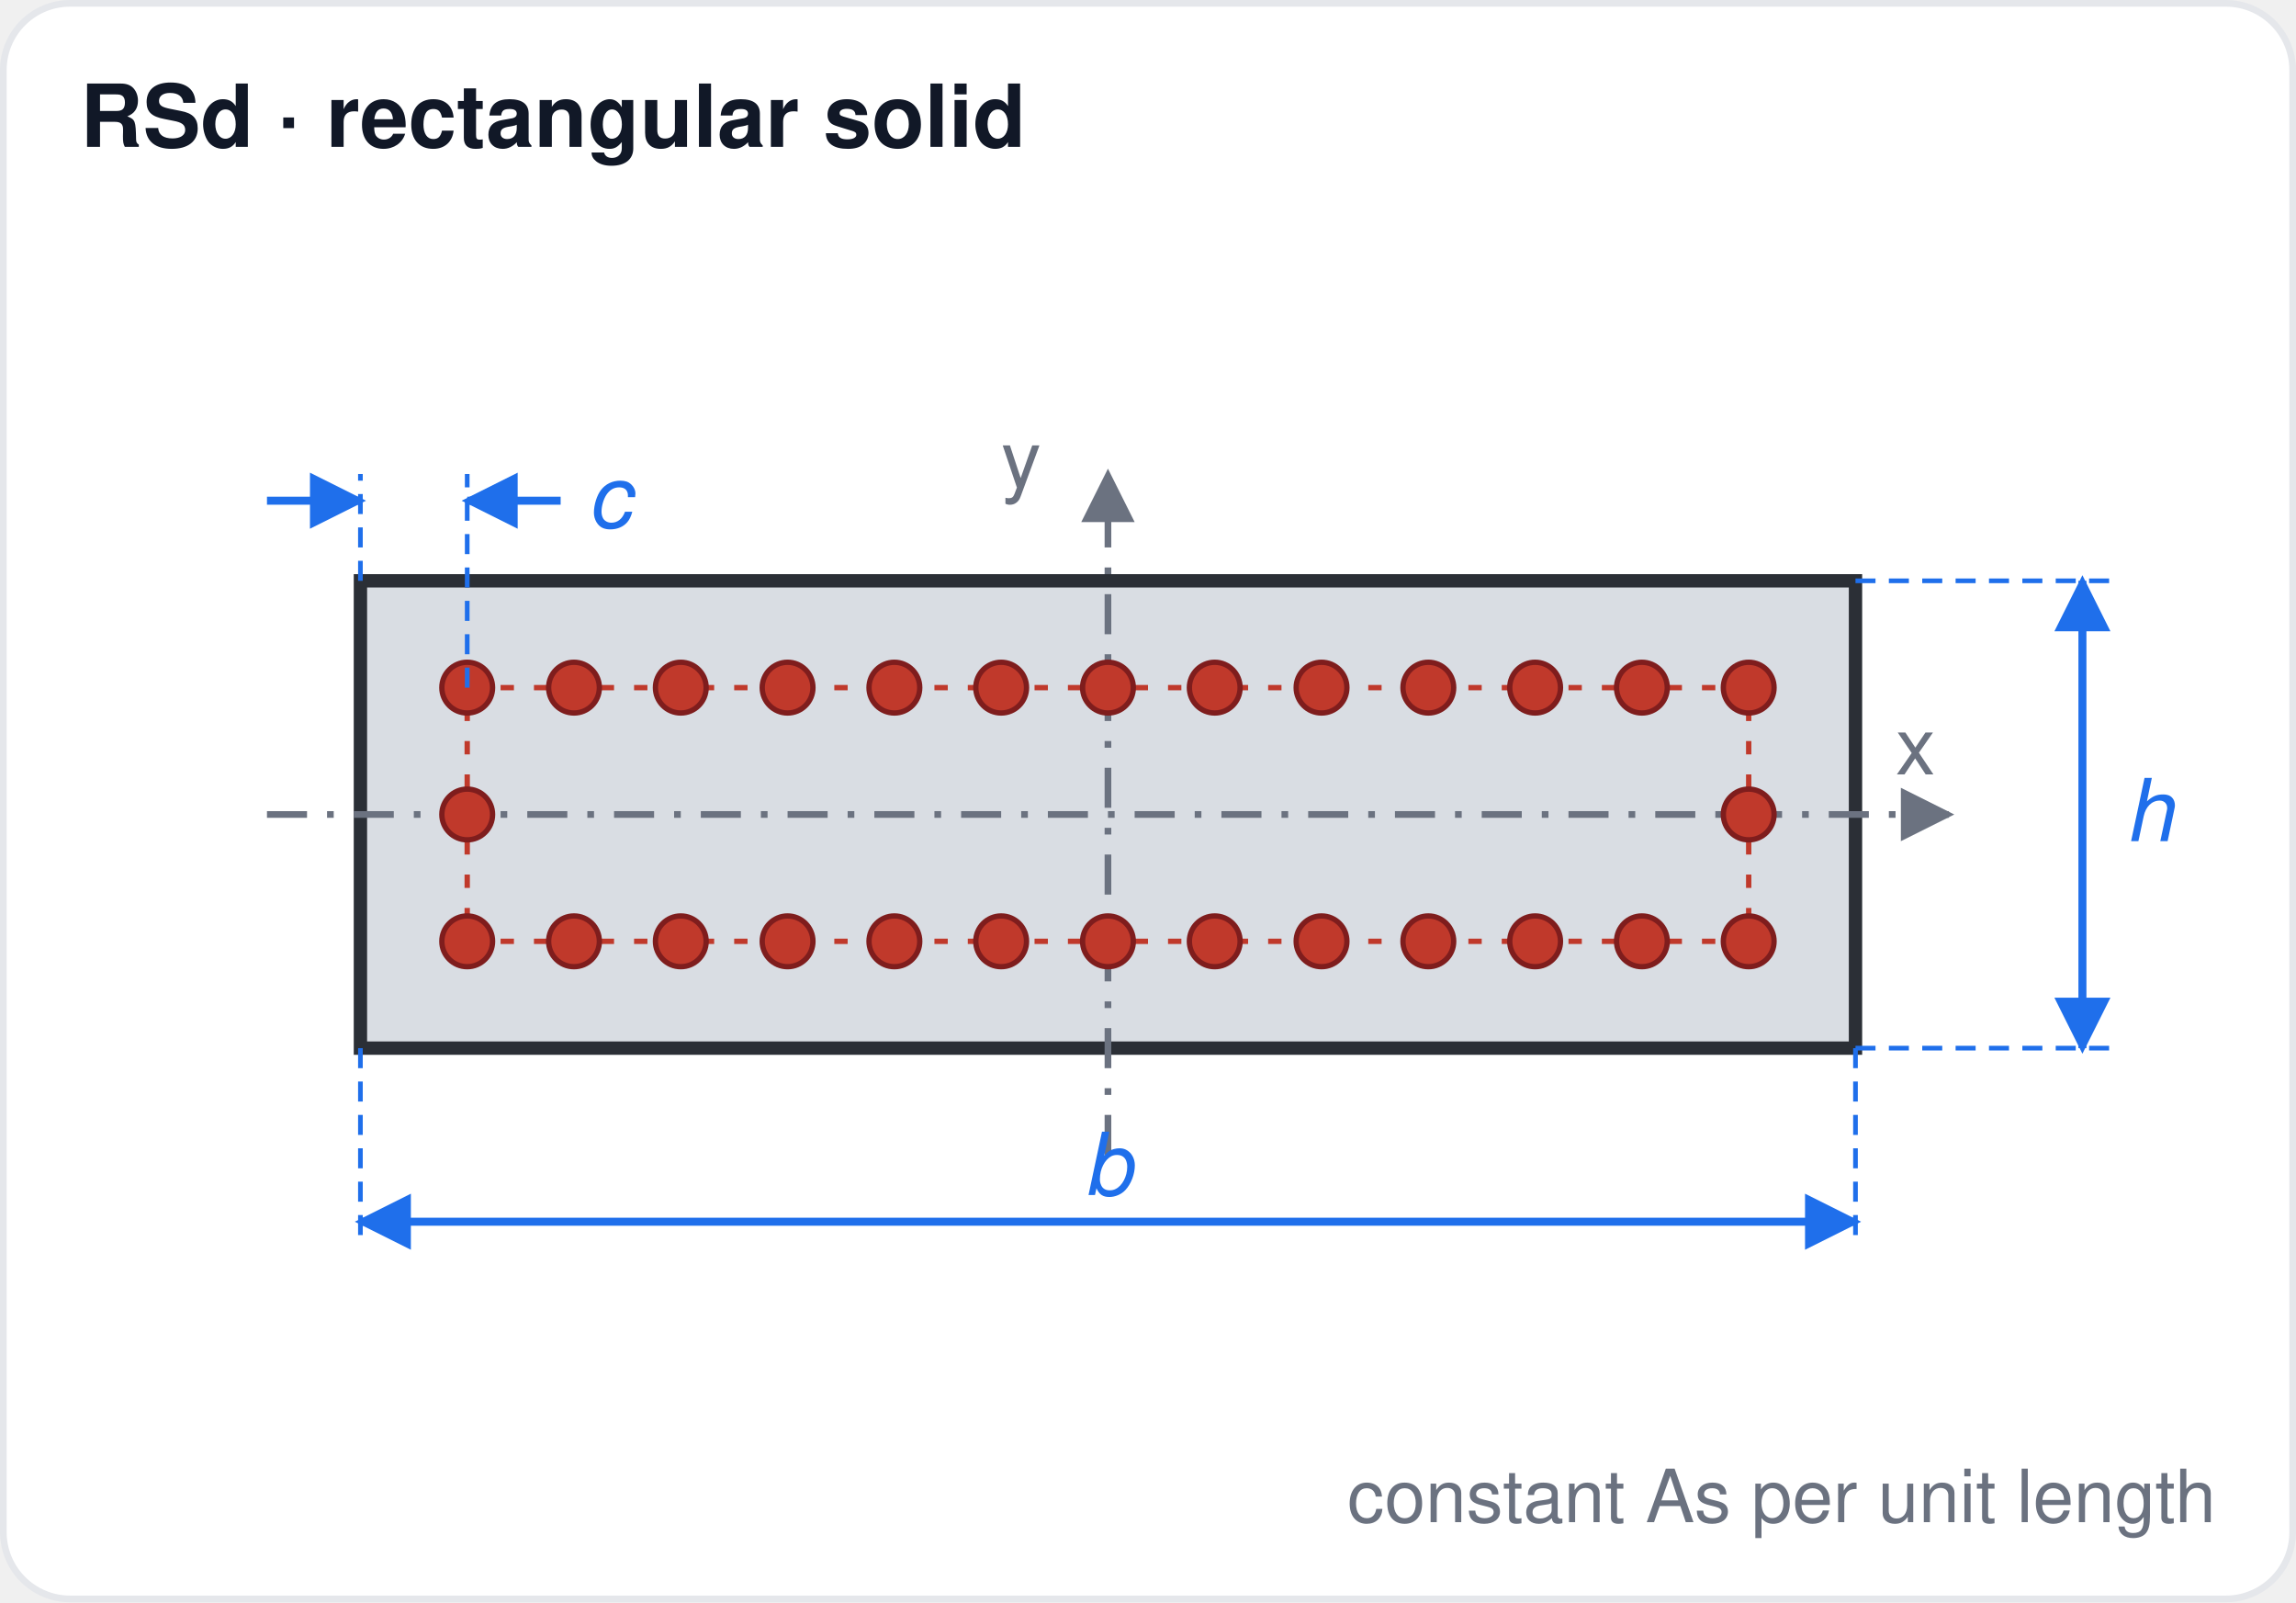
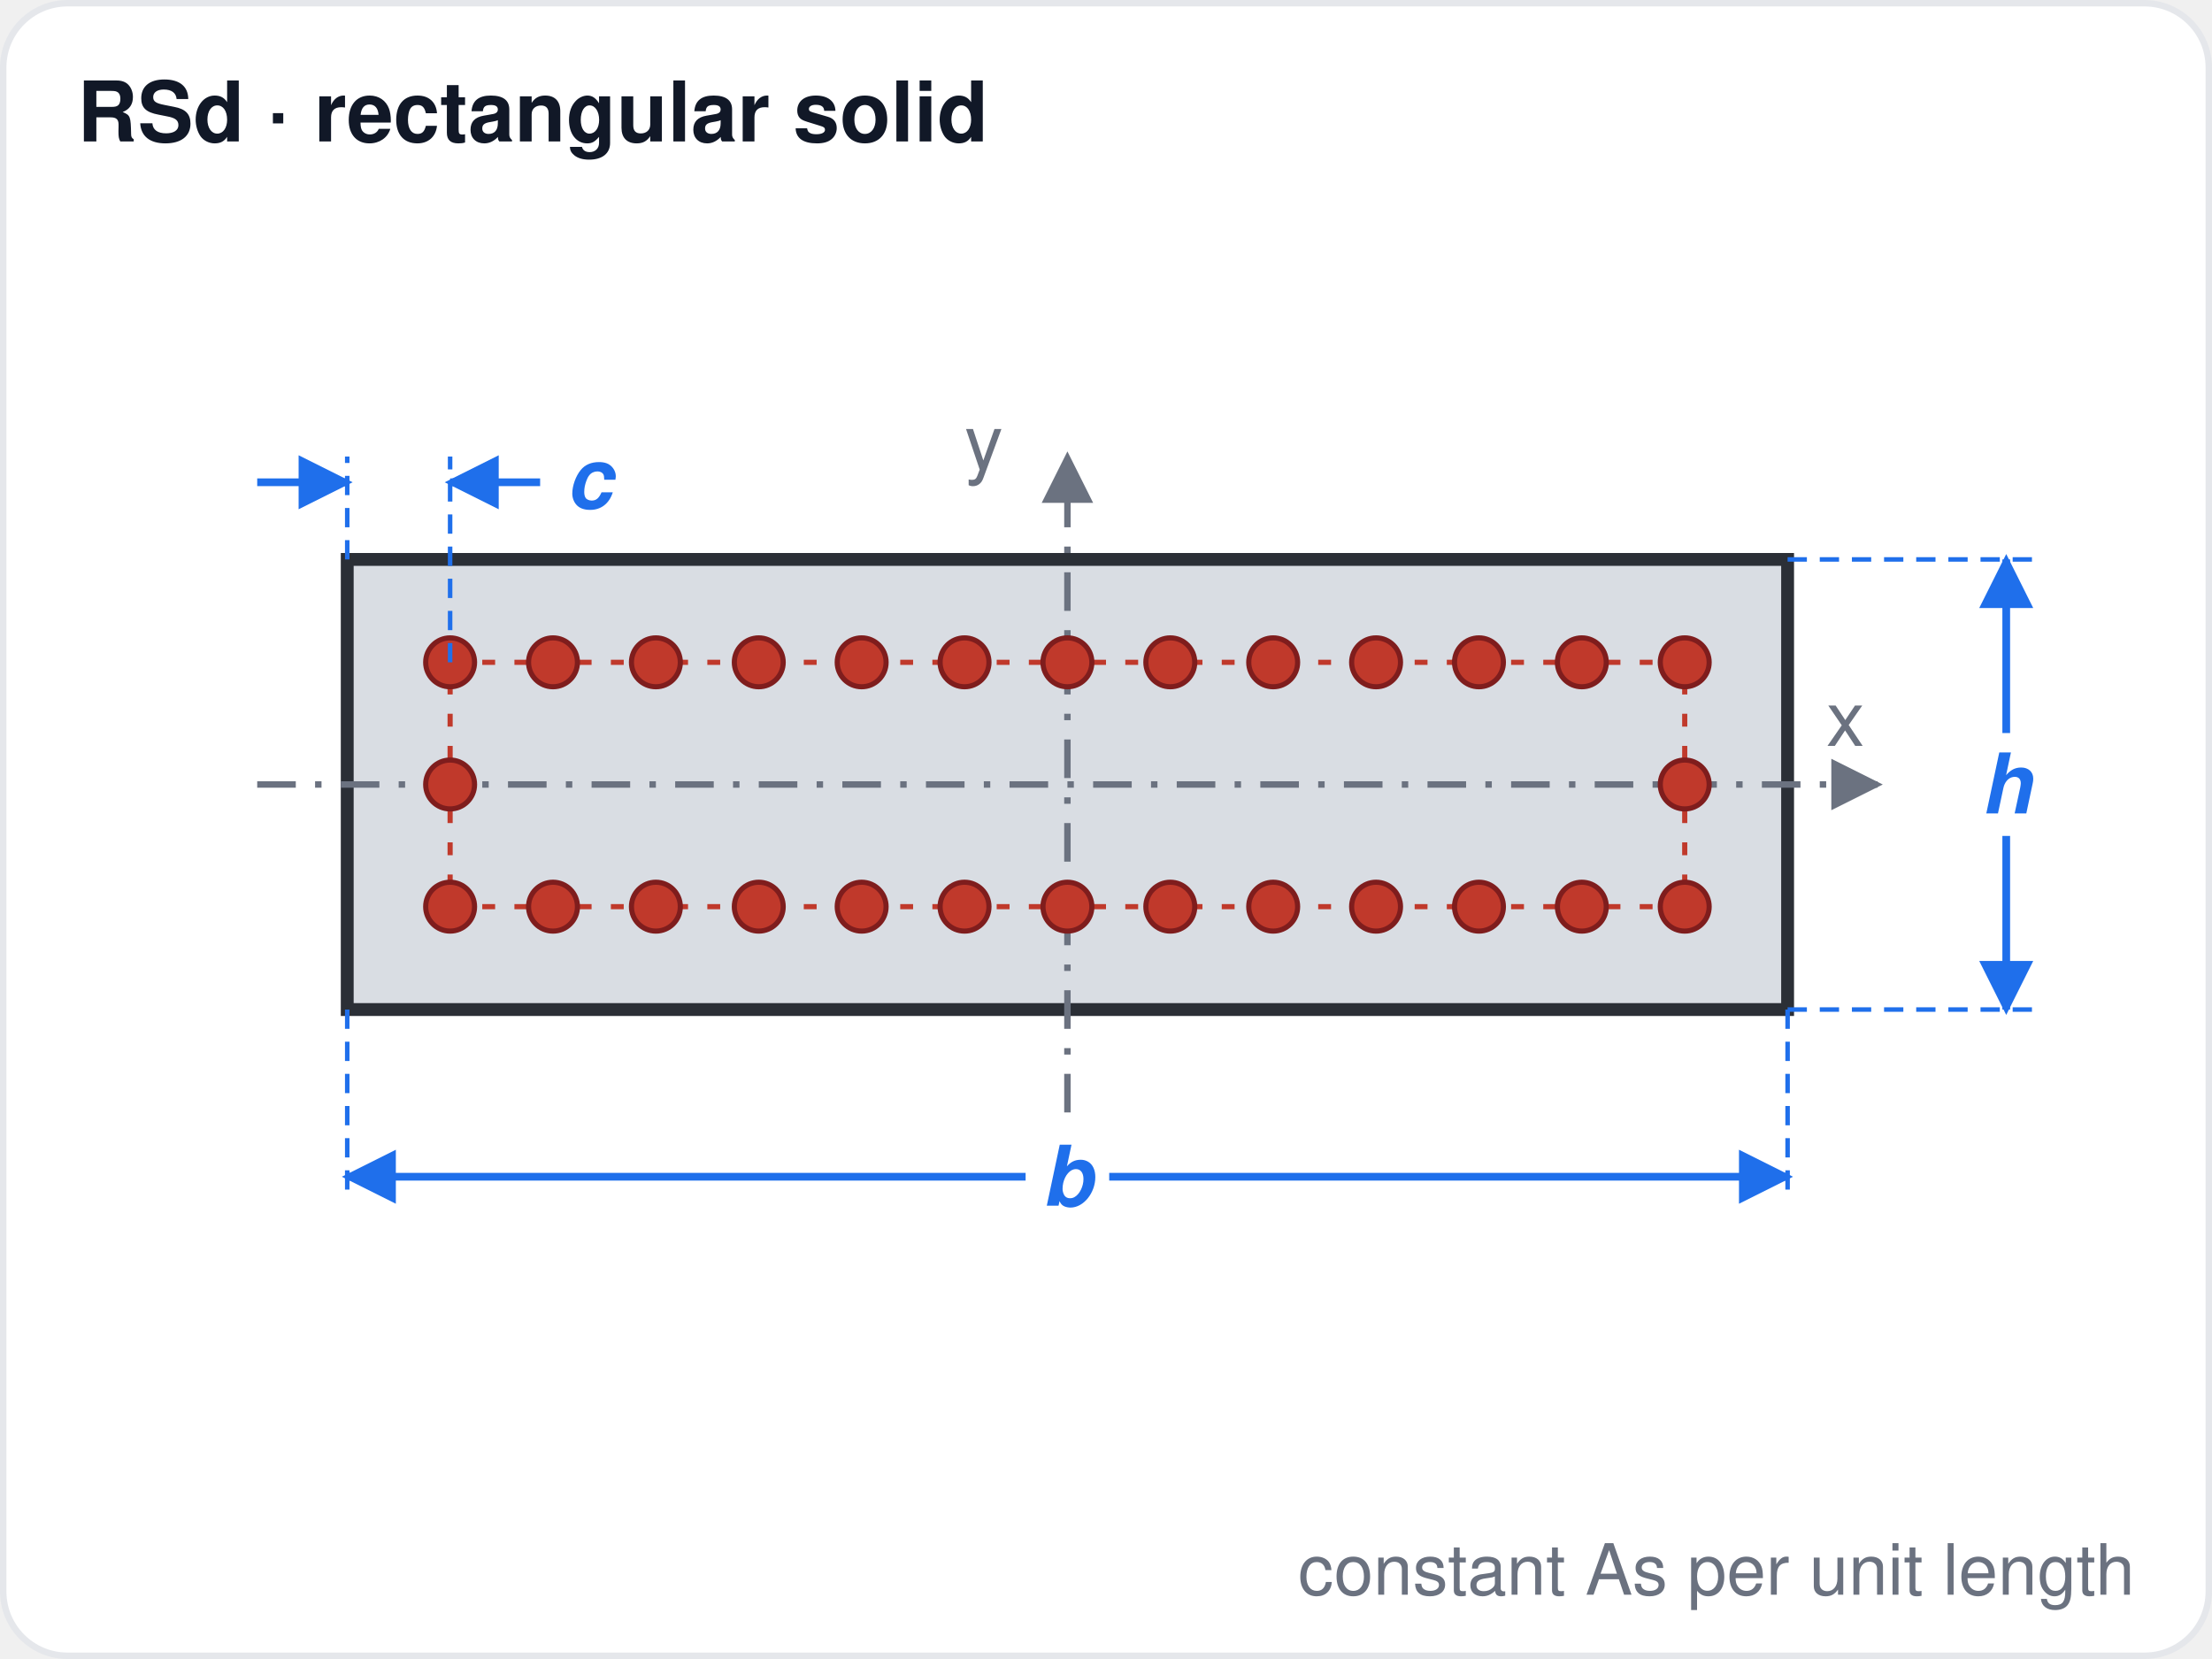
- <svg xmlns="http://www.w3.org/2000/svg" width="344" height="240" viewBox="0 0 344 240" font-family="Helvetica, Arial, sans-serif" font-size="13">
-   <rect x="0.5" y="0.5" width="343" height="239" rx="10" fill="#ffffff" stroke="#e5e7eb" />
+ <svg xmlns="http://www.w3.org/2000/svg" width="344" height="258" viewBox="0 0 344 258" font-family="Helvetica, Arial, sans-serif" font-size="13">
+   <rect x="0.5" y="0.5" width="343" height="257" rx="10" fill="#ffffff" stroke="#e5e7eb" />
  <defs>
    <marker id="a" viewBox="0 0 10 10" refX="9" refY="5" markerWidth="7" markerHeight="7" orient="auto-start-reverse">
      <path d="M0,0 L10,5 L0,10 z" fill="#1f6feb" />
    </marker>
    <marker id="m" viewBox="0 0 10 10" refX="9" refY="5" markerWidth="8" markerHeight="8" orient="auto-start-reverse">
      <path d="M0,0 L10,5 L0,10 z" fill="#6b7280" />
    </marker>
  </defs>
  <rect x="54.0" y="87.0" width="224.0" height="70" fill="#d9dde3" stroke="#2b2f36" stroke-width="2" />
  <line x1="40.0" y1="122.0" x2="292.0" y2="122.0" stroke="#6b7280" stroke-width="1" stroke-dasharray="6,3,1,3" marker-end="url(#m)" />
  <line x1="166.0" y1="173.0" x2="166.0" y2="71.0" stroke="#6b7280" stroke-width="1" stroke-dasharray="6,3,1,3" marker-end="url(#m)" />
  <text x="290.0" y="116.0" fill="#6b7280" text-anchor="end" font-size="12" font-weight="normal">x</text>
  <text x="156.0" y="73.0" fill="#6b7280" text-anchor="end" font-size="12" font-weight="normal">y</text>
  <rect x="70.0" y="103.0" width="192.0" height="38" fill="none" stroke="#c0392b" stroke-width="0.8" stroke-dasharray="2,3" />
  <circle cx="70.0" cy="103.0" r="3.8" fill="#c0392b" stroke="#7f1d1d" stroke-width="0.8" />
  <circle cx="70.0" cy="141.0" r="3.8" fill="#c0392b" stroke="#7f1d1d" stroke-width="0.8" />
  <circle cx="86.0" cy="103.0" r="3.8" fill="#c0392b" stroke="#7f1d1d" stroke-width="0.8" />
  <circle cx="86.0" cy="141.0" r="3.8" fill="#c0392b" stroke="#7f1d1d" stroke-width="0.8" />
  <circle cx="102.0" cy="103.0" r="3.8" fill="#c0392b" stroke="#7f1d1d" stroke-width="0.8" />
  <circle cx="102.0" cy="141.0" r="3.8" fill="#c0392b" stroke="#7f1d1d" stroke-width="0.8" />
  <circle cx="118.0" cy="103.0" r="3.8" fill="#c0392b" stroke="#7f1d1d" stroke-width="0.8" />
  <circle cx="118.0" cy="141.0" r="3.8" fill="#c0392b" stroke="#7f1d1d" stroke-width="0.8" />
  <circle cx="134.0" cy="103.0" r="3.8" fill="#c0392b" stroke="#7f1d1d" stroke-width="0.8" />
  <circle cx="134.0" cy="141.0" r="3.8" fill="#c0392b" stroke="#7f1d1d" stroke-width="0.8" />
  <circle cx="150.0" cy="103.0" r="3.8" fill="#c0392b" stroke="#7f1d1d" stroke-width="0.8" />
  <circle cx="150.0" cy="141.0" r="3.8" fill="#c0392b" stroke="#7f1d1d" stroke-width="0.8" />
  <circle cx="166.0" cy="103.0" r="3.8" fill="#c0392b" stroke="#7f1d1d" stroke-width="0.8" />
  <circle cx="166.0" cy="141.0" r="3.8" fill="#c0392b" stroke="#7f1d1d" stroke-width="0.8" />
  <circle cx="182.0" cy="103.0" r="3.8" fill="#c0392b" stroke="#7f1d1d" stroke-width="0.8" />
  <circle cx="182.0" cy="141.0" r="3.8" fill="#c0392b" stroke="#7f1d1d" stroke-width="0.8" />
  <circle cx="198.0" cy="103.0" r="3.8" fill="#c0392b" stroke="#7f1d1d" stroke-width="0.8" />
  <circle cx="198.0" cy="141.0" r="3.8" fill="#c0392b" stroke="#7f1d1d" stroke-width="0.8" />
  <circle cx="214.0" cy="103.0" r="3.8" fill="#c0392b" stroke="#7f1d1d" stroke-width="0.8" />
  <circle cx="214.0" cy="141.0" r="3.8" fill="#c0392b" stroke="#7f1d1d" stroke-width="0.8" />
  <circle cx="230.0" cy="103.0" r="3.8" fill="#c0392b" stroke="#7f1d1d" stroke-width="0.8" />
  <circle cx="230.0" cy="141.0" r="3.8" fill="#c0392b" stroke="#7f1d1d" stroke-width="0.8" />
  <circle cx="246.0" cy="103.0" r="3.8" fill="#c0392b" stroke="#7f1d1d" stroke-width="0.8" />
  <circle cx="246.0" cy="141.0" r="3.8" fill="#c0392b" stroke="#7f1d1d" stroke-width="0.8" />
  <circle cx="262.0" cy="103.0" r="3.8" fill="#c0392b" stroke="#7f1d1d" stroke-width="0.8" />
  <circle cx="262.0" cy="141.0" r="3.8" fill="#c0392b" stroke="#7f1d1d" stroke-width="0.8" />
  <circle cx="70.0" cy="122.0" r="3.8" fill="#c0392b" stroke="#7f1d1d" stroke-width="0.8" />
  <circle cx="262.0" cy="122.0" r="3.8" fill="#c0392b" stroke="#7f1d1d" stroke-width="0.8" />
  <line x1="54.0" y1="157.0" x2="54.0" y2="187.0" stroke="#1f6feb" stroke-width="0.7" stroke-dasharray="3,2" />
  <line x1="278.0" y1="157.0" x2="278.0" y2="187.0" stroke="#1f6feb" stroke-width="0.7" stroke-dasharray="3,2" />
  <line x1="54.0" y1="183.0" x2="278.0" y2="183.0" stroke="#1f6feb" stroke-width="1.2" marker-start="url(#a)" marker-end="url(#a)" />
-   <text x="166.0" y="179.0" fill="#1f6feb" text-anchor="middle" font-style="italic">b</text>
+   <rect x="159.5" y="175.0" width="13" height="16" fill="#ffffff" />
+   <text x="166.0" y="187.5" fill="#1f6feb" text-anchor="middle" font-style="italic" font-weight="bold">b</text>
  <line x1="278.0" y1="87.0" x2="316.0" y2="87.0" stroke="#1f6feb" stroke-width="0.7" stroke-dasharray="3,2" />
  <line x1="278.0" y1="157.0" x2="316.0" y2="157.0" stroke="#1f6feb" stroke-width="0.7" stroke-dasharray="3,2" />
  <line x1="312.0" y1="87.0" x2="312.0" y2="157.0" stroke="#1f6feb" stroke-width="1.2" marker-start="url(#a)" marker-end="url(#a)" />
-   <text x="322.0" y="126.0" fill="#1f6feb" text-anchor="middle" font-style="italic">h</text>
+   <rect x="305.5" y="114.0" width="13" height="16" fill="#ffffff" />
+   <text x="312.0" y="126.5" fill="#1f6feb" text-anchor="middle" font-style="italic" font-weight="bold">h</text>
  <line x1="54.0" y1="87.0" x2="54.0" y2="71.0" stroke="#1f6feb" stroke-width="0.7" stroke-dasharray="3,2" />
  <line x1="70.0" y1="103.0" x2="70.0" y2="71.0" stroke="#1f6feb" stroke-width="0.7" stroke-dasharray="3,2" />
  <line x1="40.0" y1="75.0" x2="54.0" y2="75.0" stroke="#1f6feb" stroke-width="1.2" marker-end="url(#a)" />
  <line x1="84.0" y1="75.0" x2="70.0" y2="75.0" stroke="#1f6feb" stroke-width="1.2" marker-end="url(#a)" />
-   <text x="88.0" y="79.0" fill="#1f6feb" text-anchor="start" font-size="13" font-style="italic" font-weight="normal">c</text>
-   <text x="332" y="228" fill="#6b7280" text-anchor="end" font-size="11" font-weight="normal">constant As per unit length</text>
+   <text x="88.0" y="79.0" fill="#1f6feb" text-anchor="start" font-size="13" font-style="italic" font-weight="bold">c</text>
+   <text x="332" y="248" fill="#6b7280" text-anchor="end" font-size="11" font-weight="normal">constant As per unit length</text>
  <text x="12" y="22" fill="#111827" text-anchor="start" font-size="13" font-weight="bold">RSd · rectangular solid</text>
</svg>
